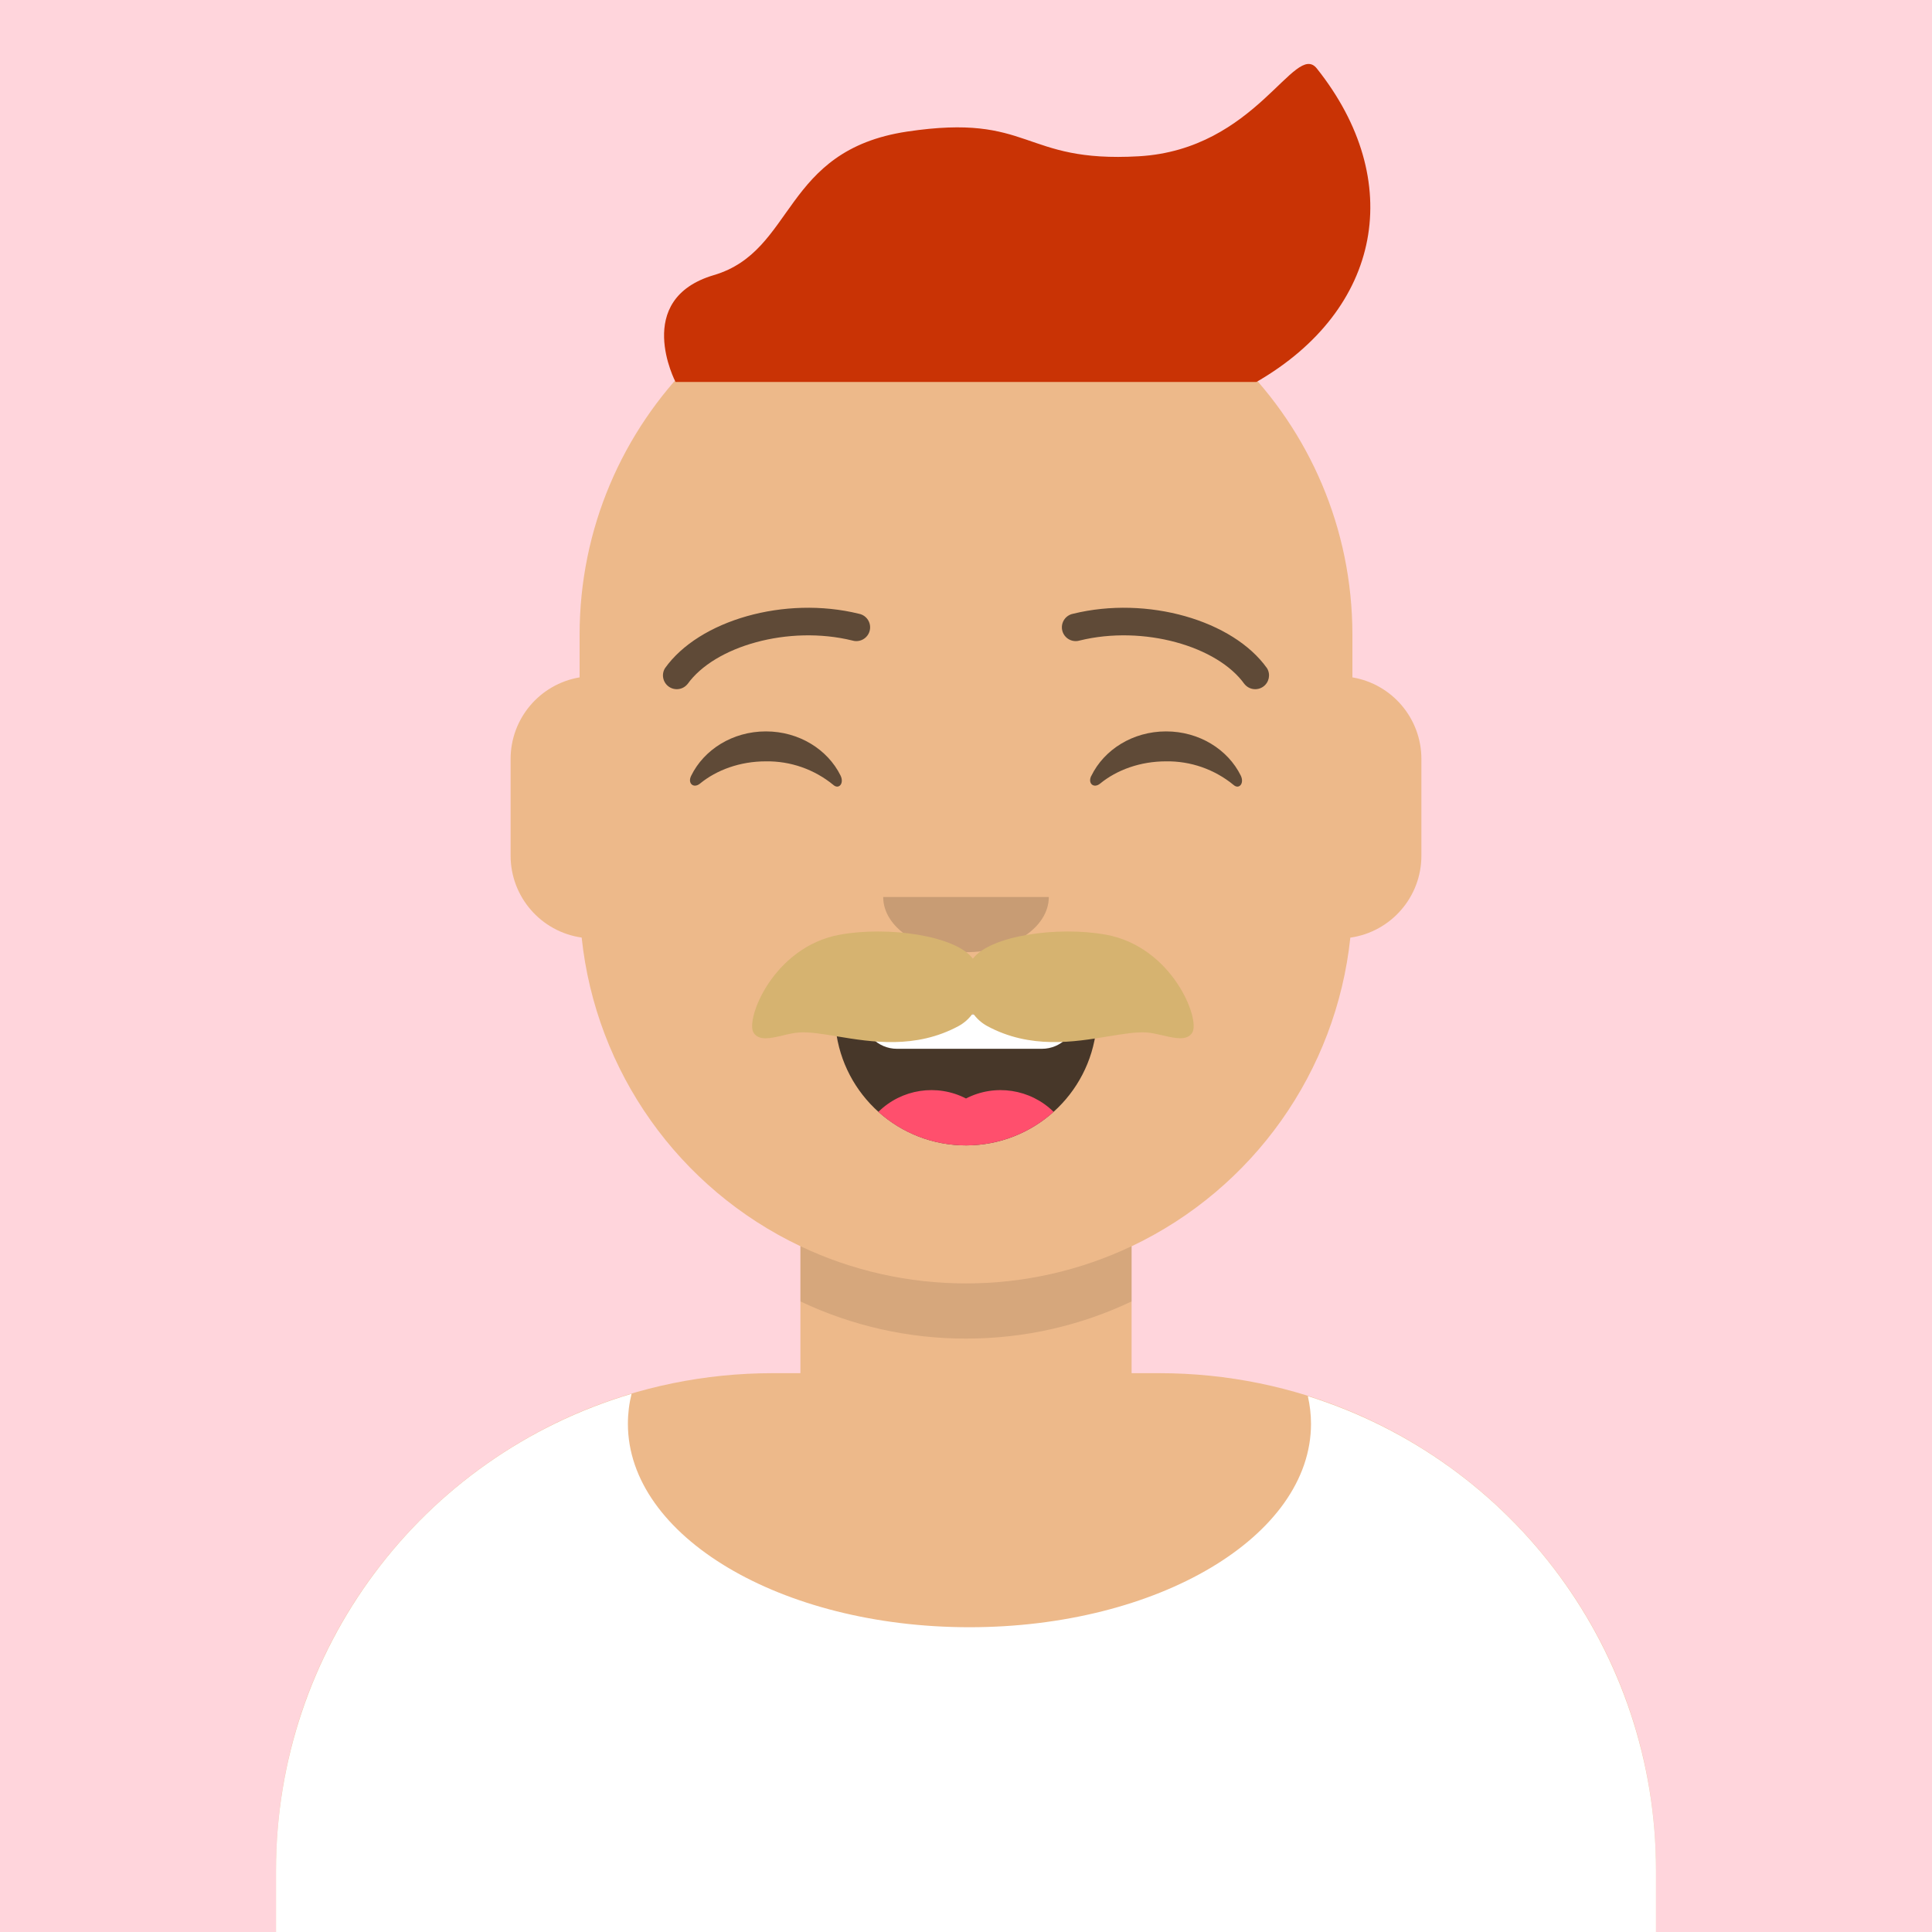
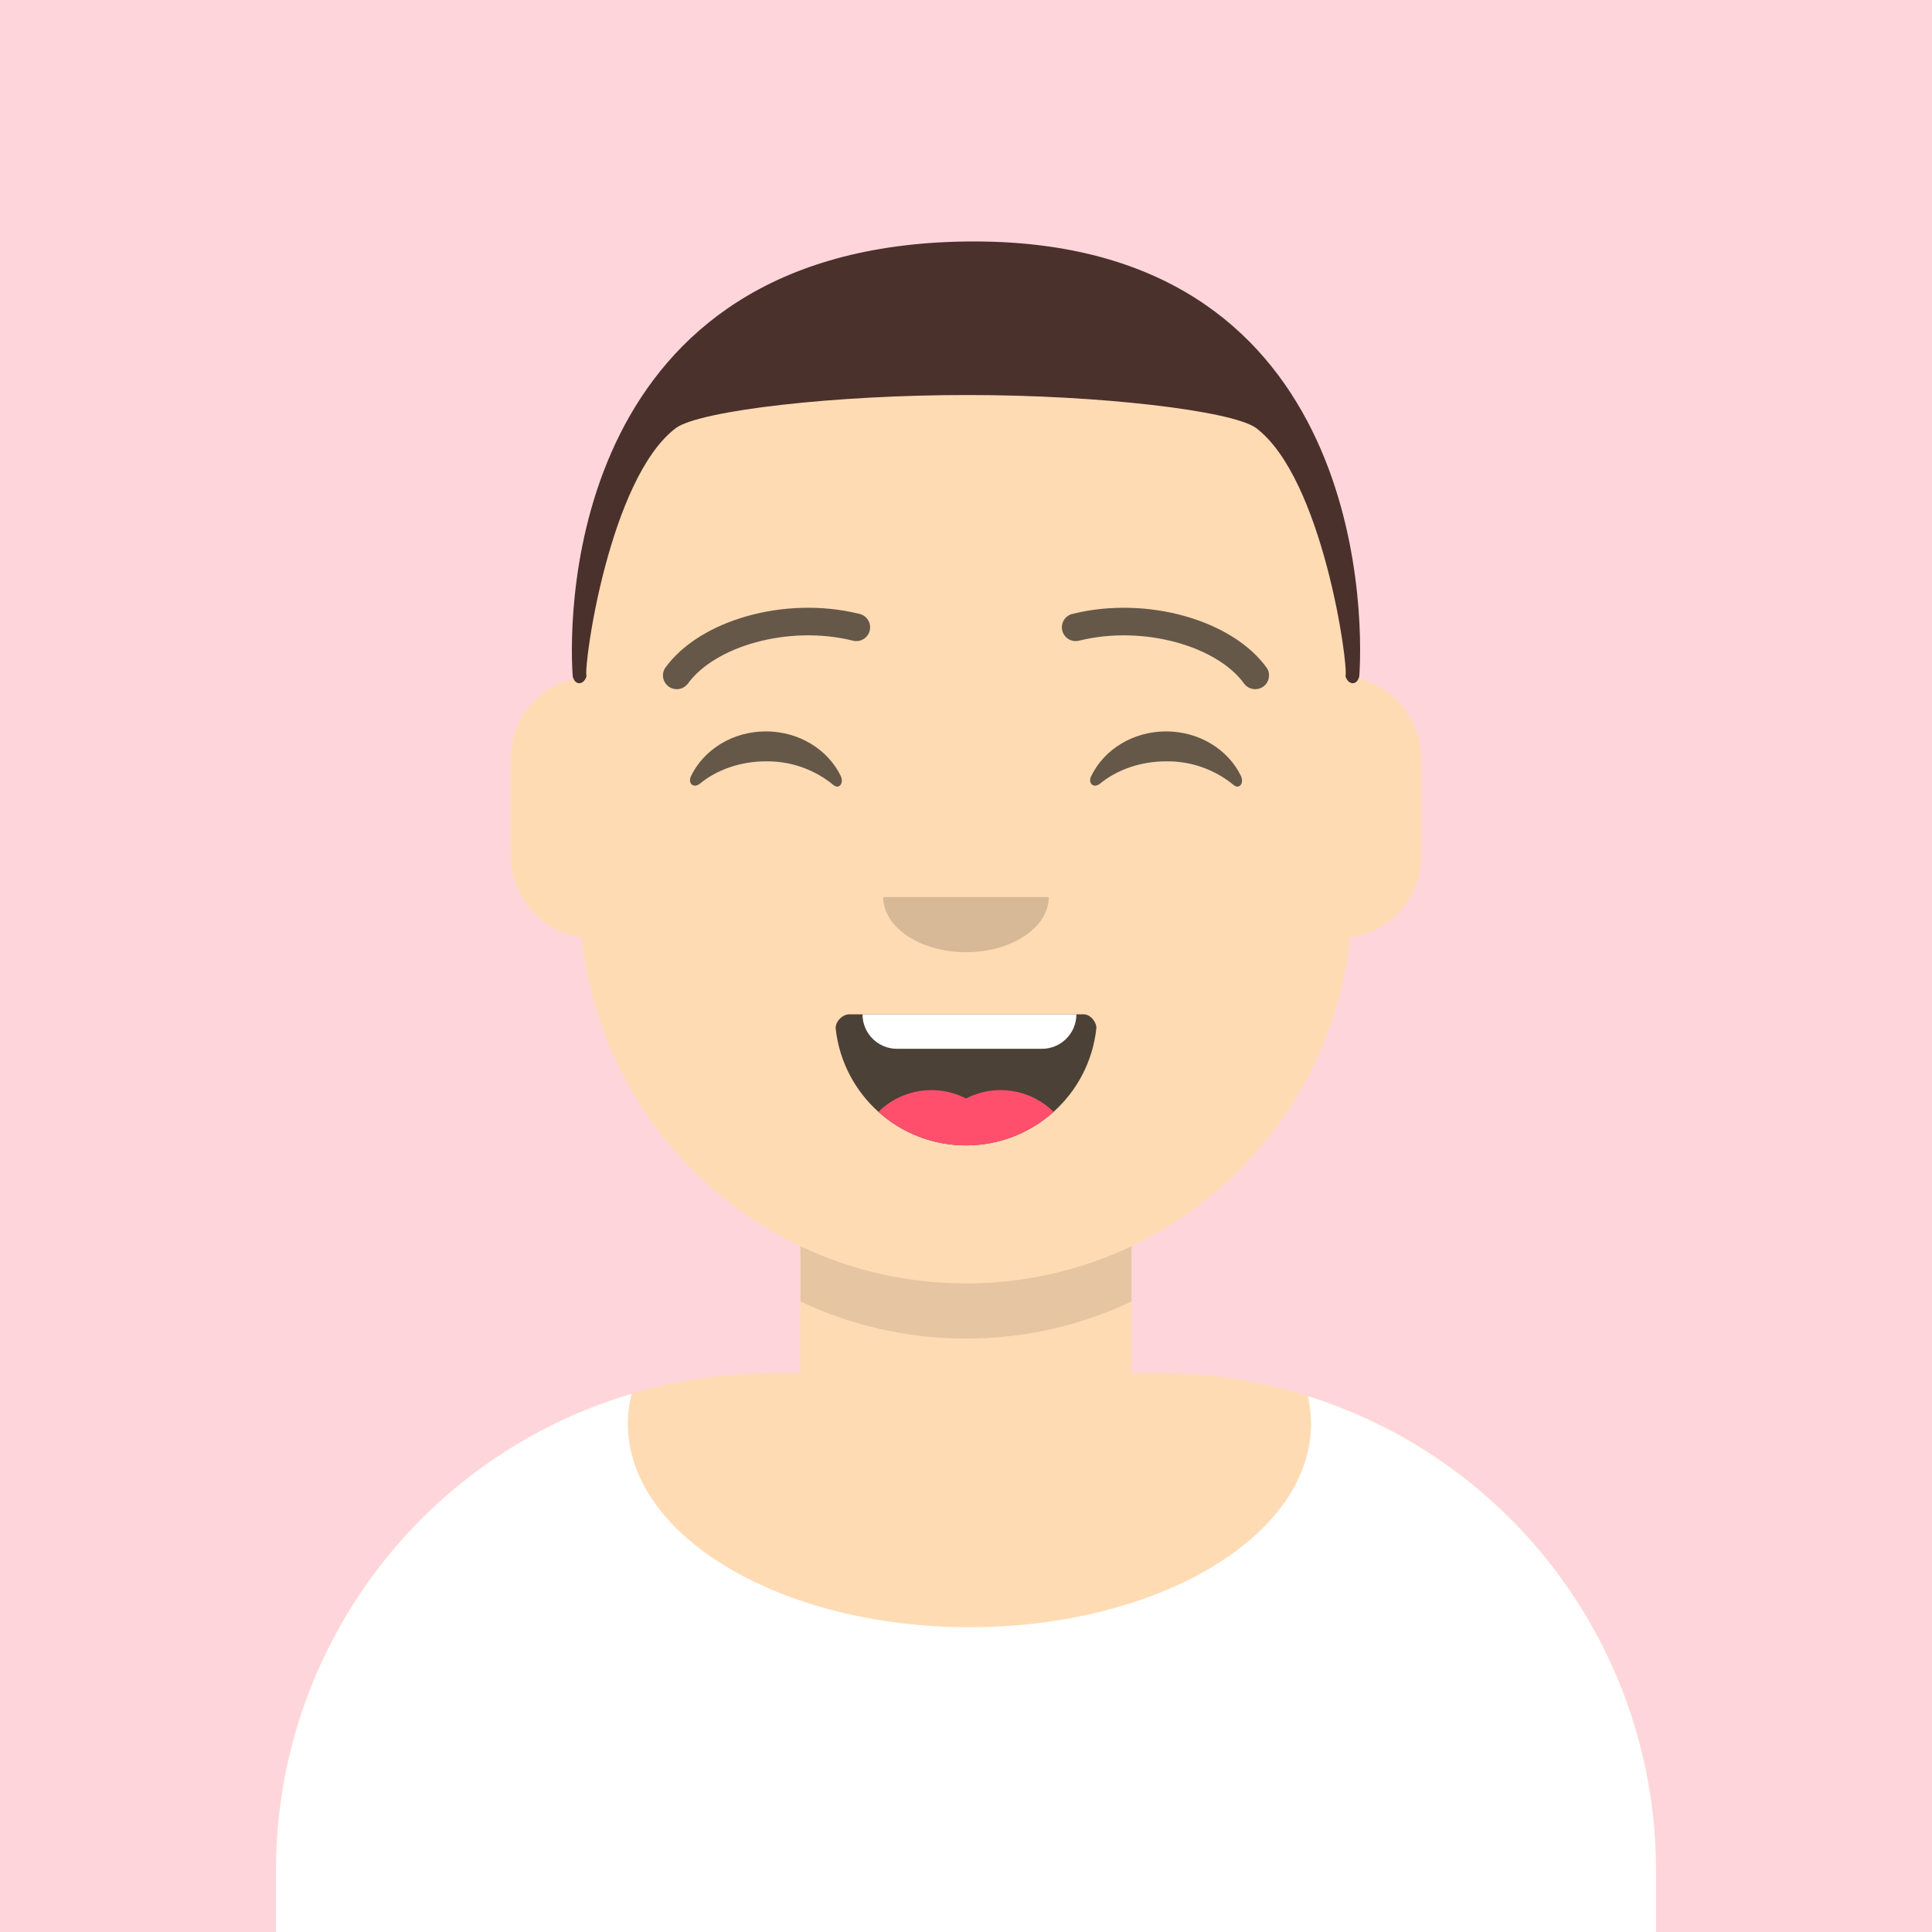
<svg xmlns="http://www.w3.org/2000/svg" viewBox="0 0 280 280" fill="none" shape-rendering="auto">
  <mask id="viewboxMask">
    <rect width="280" height="280" rx="0" ry="0" x="0" y="0" fill="#fff" />
  </mask>
  <g mask="url(#viewboxMask)">
    <rect fill="#ffd5dc" width="280" height="280" x="0" y="0" />
    <g transform="translate(8)">
-       <path d="M132 36a56 56 0 0 0-56 56v6.17A12 12 0 0 0 66 110v14a12 12 0 0 0 10.3 11.88 56.04 56.04 0 0 0 31.7 44.73v18.4h-4a72 72 0 0 0-72 72v9h200v-9a72 72 0 0 0-72-72h-4v-18.39a56.04 56.04 0 0 0 31.7-44.73A12 12 0 0 0 198 124v-14a12 12 0 0 0-10-11.83V92a56 56 0 0 0-56-56Z" fill="#edb98a" />
+       <path d="M132 36a56 56 0 0 0-56 56v6.17A12 12 0 0 0 66 110v14a12 12 0 0 0 10.3 11.88 56.04 56.04 0 0 0 31.7 44.73v18.4h-4a72 72 0 0 0-72 72v9h200v-9a72 72 0 0 0-72-72h-4v-18.39a56.04 56.04 0 0 0 31.7-44.73A12 12 0 0 0 198 124v-14a12 12 0 0 0-10-11.83V92a56 56 0 0 0-56-56Z" fill="#ffdbb4" />
      <path d="M108 180.61v8a55.79 55.79 0 0 0 24 5.39c8.59 0 16.73-1.93 24-5.39v-8a55.79 55.79 0 0 1-24 5.39 55.79 55.79 0 0 1-24-5.39Z" fill="#000" fill-opacity=".1" />
      <g transform="translate(0 170)">
        <path d="M132.5 65.83c27.34 0 49.5-13.2 49.5-29.48 0-1.37-.16-2.7-.46-4.02A72.03 72.03 0 0 1 232 101.05V110H32v-8.95A72.03 72.03 0 0 1 83.53 32a18 18 0 0 0-.53 4.35c0 16.28 22.16 29.48 49.5 29.48Z" fill="#ffffff" />
      </g>
      <g transform="translate(78 134)">
        <path fill-rule="evenodd" clip-rule="evenodd" d="M35.12 15.13a19 19 0 0 0 37.77-.09c.08-.77-.77-2.04-1.85-2.04H37.1C36 13 35 14.18 35.12 15.13Z" fill="#000" fill-opacity=".7" />
        <path d="M70 13H39a5 5 0 0 0 5 5h21a5 5 0 0 0 5-5Z" fill="#fff" />
        <path d="M66.7 27.14A10.96 10.96 0 0 0 54 25.2a10.95 10.95 0 0 0-12.7 1.94A18.93 18.93 0 0 0 54 32c4.88 0 9.33-1.84 12.7-4.86Z" fill="#FF4F6D" />
      </g>
      <g transform="translate(104 122)">
        <path fill-rule="evenodd" clip-rule="evenodd" d="M16 8c0 4.42 5.37 8 12 8s12-3.58 12-8" fill="#000" fill-opacity=".16" />
      </g>
      <g transform="translate(76 90)">
        <path d="M16.16 22.45c1.85-3.8 6-6.45 10.84-6.45 4.81 0 8.96 2.63 10.82 6.4.55 1.13-.24 2.05-1.03 1.37a15.05 15.05 0 0 0-9.8-3.43c-3.73 0-7.12 1.24-9.55 3.23-.9.73-1.82-.01-1.28-1.12ZM74.16 22.45c1.85-3.8 6-6.45 10.84-6.45 4.81 0 8.96 2.63 10.82 6.4.55 1.13-.24 2.05-1.03 1.37a15.05 15.05 0 0 0-9.8-3.43c-3.74 0-7.13 1.24-9.56 3.23-.9.73-1.82-.01-1.28-1.12Z" fill-rule="evenodd" clip-rule="evenodd" fill="#000" fill-opacity=".6" />
      </g>
      <g transform="translate(76 82)">
        <path d="M15.63 17.16c3.92-5.51 14.65-8.6 23.9-6.33a2 2 0 1 0 .95-3.88c-10.74-2.64-23.17.94-28.11 7.9a2 2 0 0 0 3.26 2.3ZM96.37 17.16c-3.91-5.51-14.65-8.6-23.9-6.33a2 2 0 1 1-.95-3.88c10.74-2.64 23.17.94 28.11 7.9a2 2 0 0 1-3.26 2.3Z" fill="#000" fill-opacity=".6" />
      </g>
      <g transform="translate(-1)">
-         <path fill-rule="evenodd" clip-rule="evenodd" d="M90.91 55.36h84.18c18.24-10.53 21.67-29.2 8.76-45.43-3.21-4.04-8.76 11.75-25.82 12.72-17.06.98-15.42-6.3-33.57-3.58-18.15 2.73-16.15 17.3-28 20.8-11.84 3.5-5.55 15.5-5.55 15.5Z" fill="#c93305" />
+         <path fill-rule="evenodd" clip-rule="evenodd" d="M76 98c.35 1.49 1.67 1.22 2 0-.46-1.55 3.3-28.75 13-36 3.62-2.52 23-4.77 42.31-4.75 19.1 0 38.11 2.26 41.69 4.75 9.7 7.25 13.46 34.45 13 36 .33 1.22 1.65 1.49 2 0 .72-10.3 0-63.73-57-63-57 .73-57.72 52.7-57 63Z" fill="#4a312c" />
      </g>
-       <g transform="translate(49 72)">
-         <path d="M84 66.94c-2.5-3.34-12.27-4.75-19.28-3.48-9.65 1.76-13.74 12.3-12.5 14.22.77 1.2 2.48.8 4.26.38.8-.2 1.64-.38 2.4-.43 1.48-.09 3.34.22 5.44.57 4.98.82 11.37 1.88 17.63-1.51A6.04 6.04 0 0 0 84 74.84a6.04 6.04 0 0 0 2.05 1.85c6.25 3.39 12.64 2.33 17.62 1.5 2.1-.34 3.96-.65 5.45-.56.76.05 1.59.24 2.4.43 1.78.41 3.49.81 4.26-.38 1.24-1.91-2.85-12.46-12.5-14.22-7.02-1.27-16.78.14-19.28 3.48Z" fill="#d6b370" />
-       </g>
+       <g transform="translate(49 72)" />
      <g transform="translate(62 42)" />
    </g>
  </g>
</svg>
